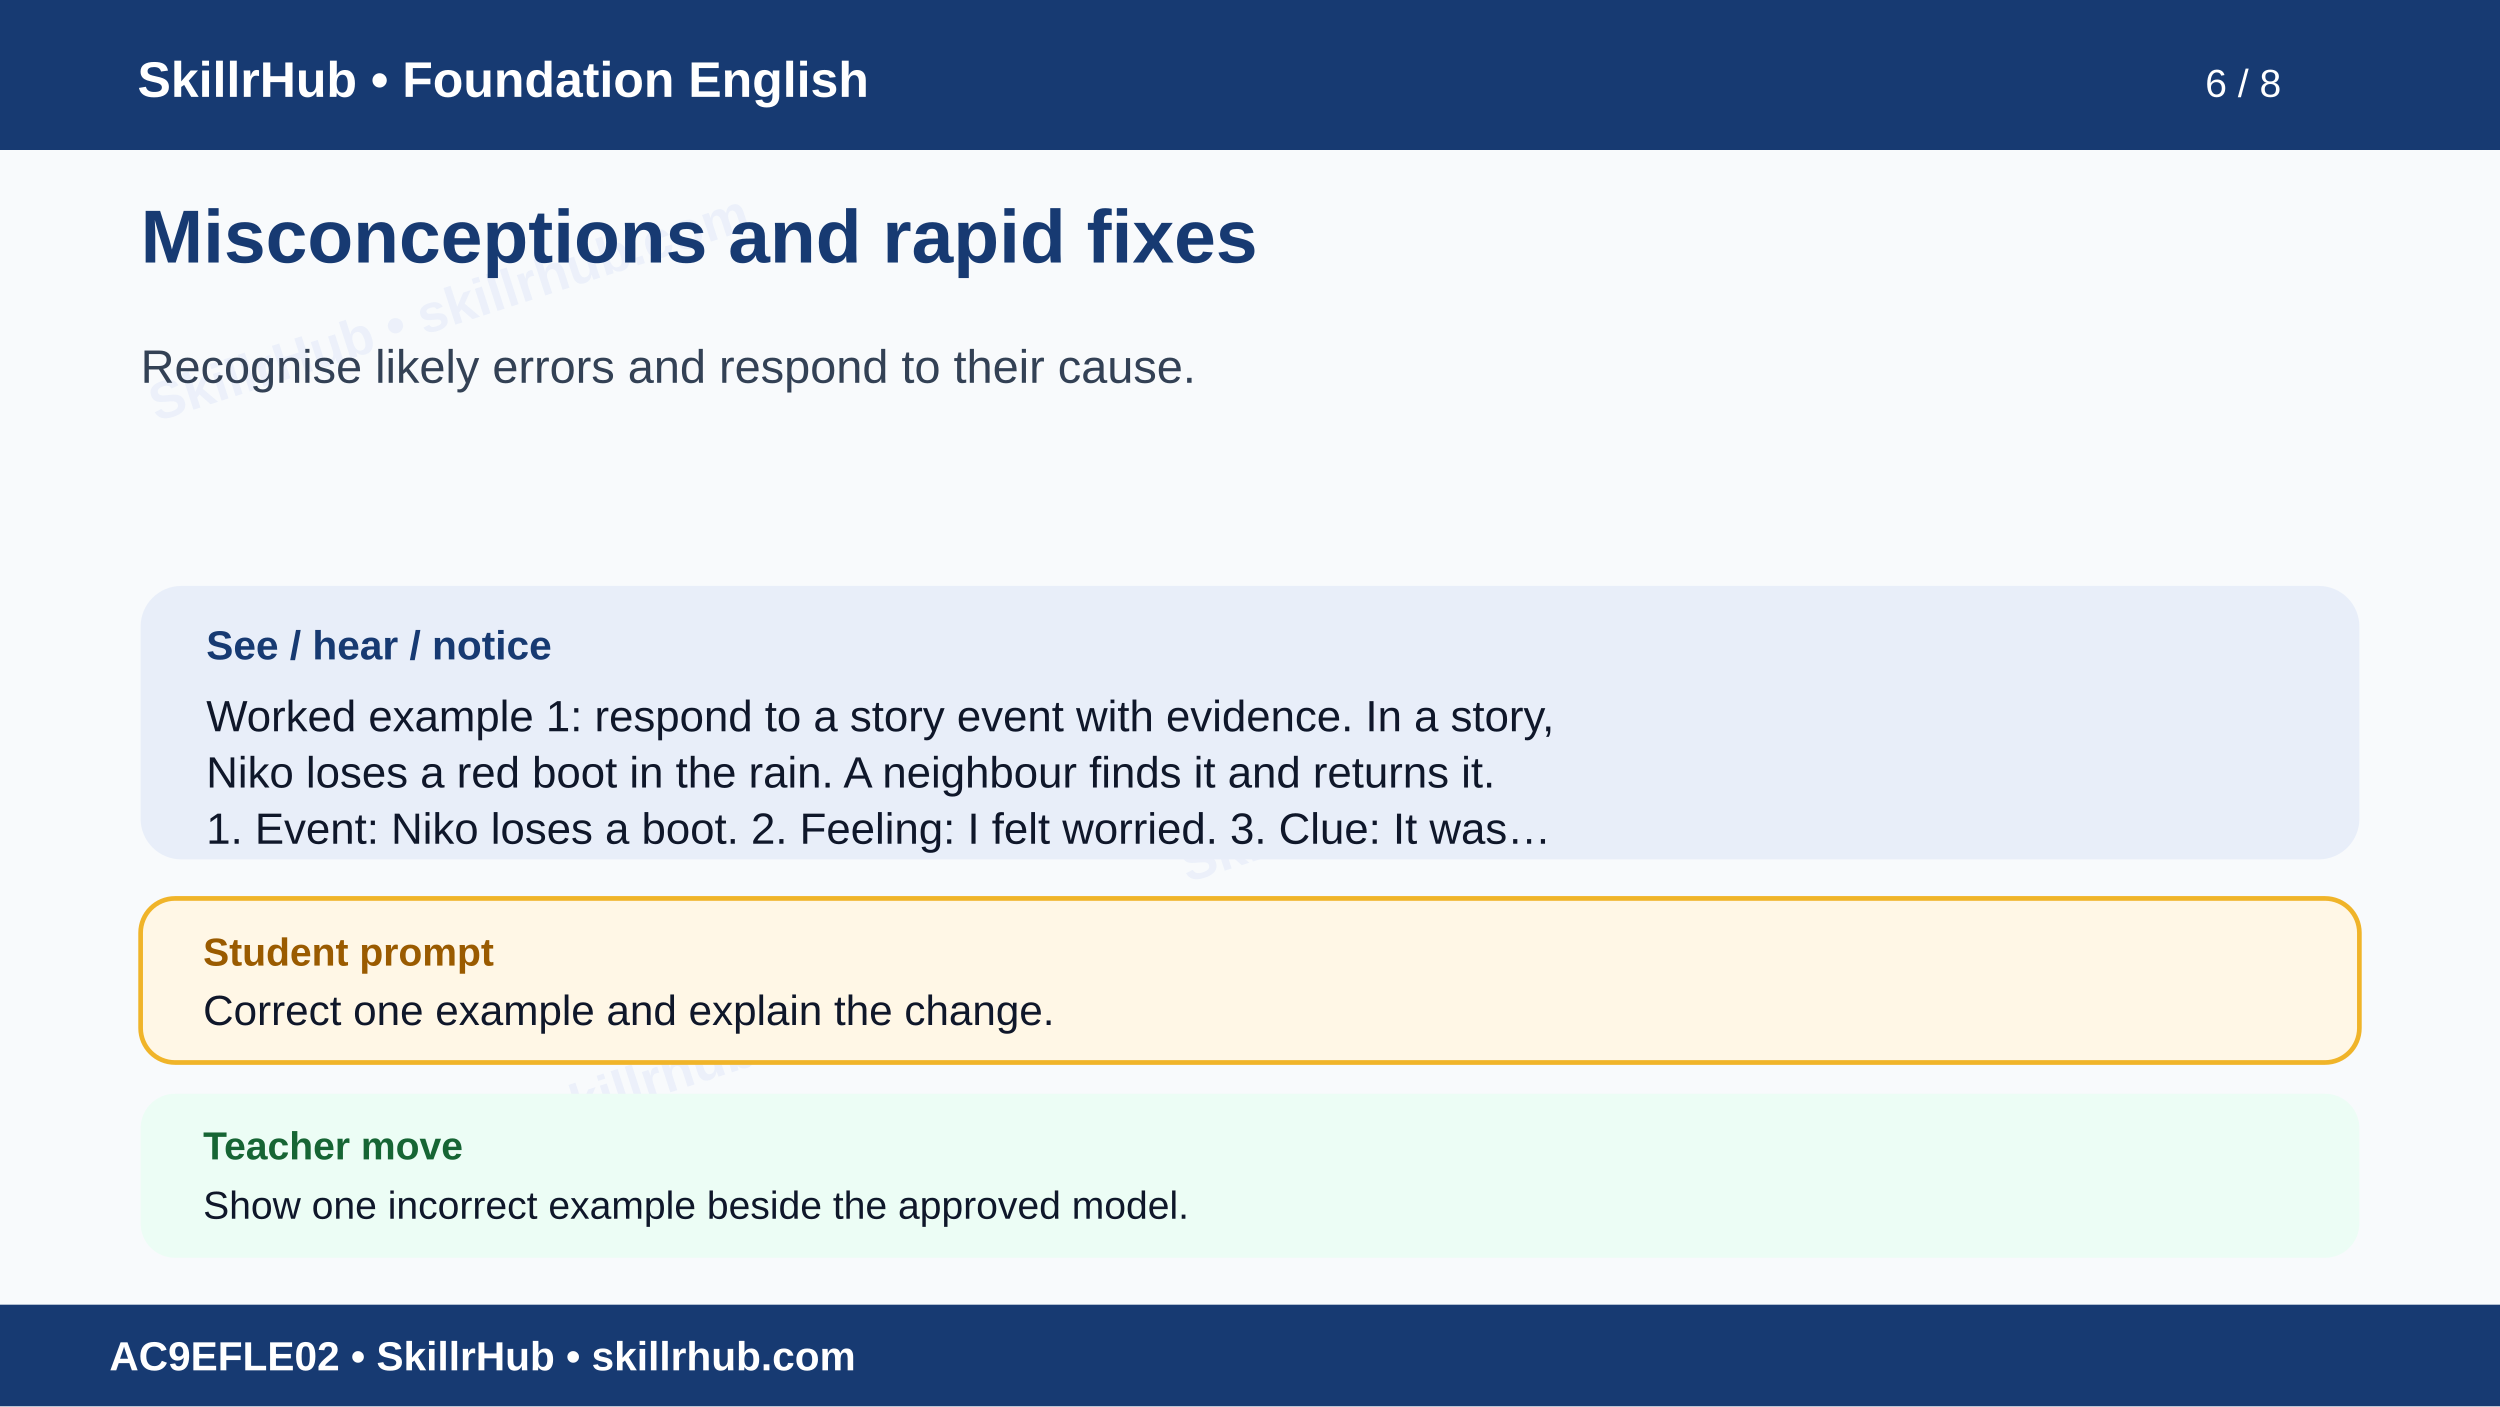
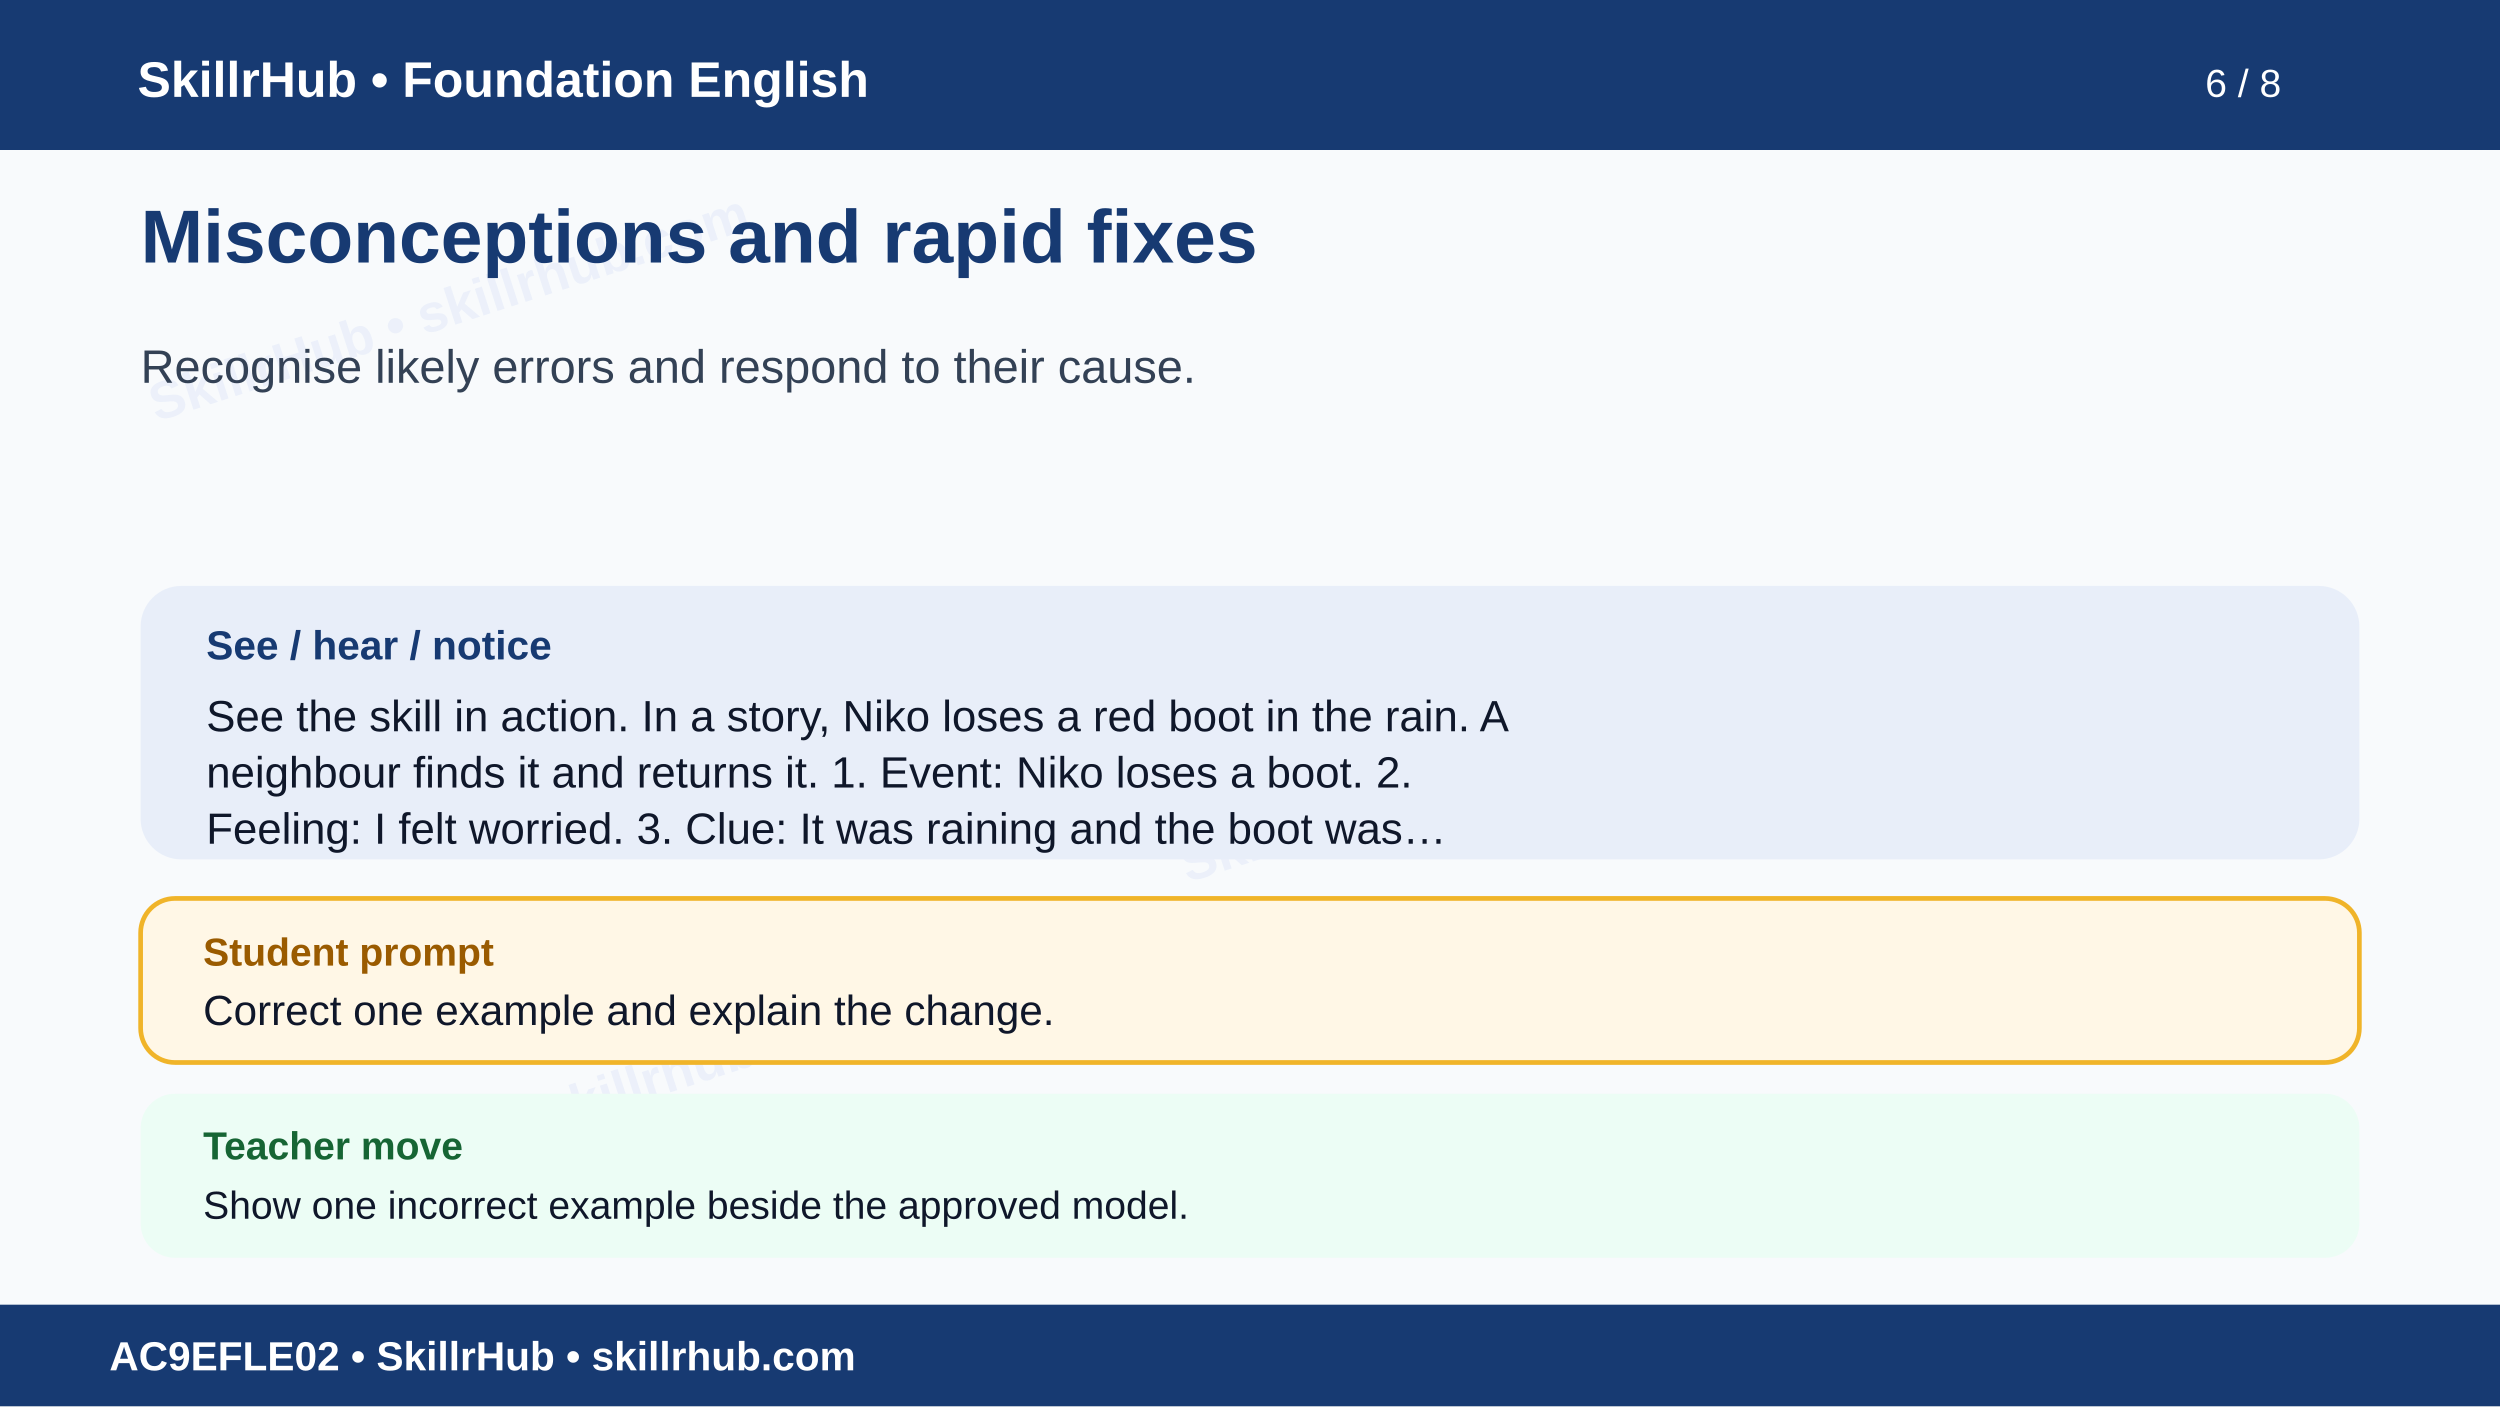
<svg xmlns="http://www.w3.org/2000/svg" width="1600" height="900" viewBox="0 0 1600 900" role="img" aria-labelledby="t d">
  <rect width="1600" height="900" fill="#f8fafc" />
  <g opacity=".055" fill="#1d4ed8" font-family="Arial" font-size="34" font-weight="700">
    <text x="100" y="270" transform="rotate(-18 100 270)">SkillrHub • skillrhub.com</text>
    <text x="760" y="565" transform="rotate(-18 760 565)">SkillrHub • skillrhub.com</text>
    <text x="180" y="780" transform="rotate(-18 180 780)">SkillrHub • skillrhub.com</text>
  </g>
  <rect width="1600" height="96" fill="#173a72" />
  <text x="88" y="62" fill="#fff" font-family="Arial" font-size="32" font-weight="700">SkillrHub • Foundation English</text>
  <text x="1460" y="62" text-anchor="end" fill="#fff" font-family="Arial" font-size="25">6 / 8</text>
  <text x="90" y="168" fill="#173a72" font-family="Arial,Helvetica,sans-serif" font-size="48" font-weight="700">Misconceptions and rapid fixes</text>
  <text x="90" y="245" fill="#334155" font-family="Arial,Helvetica,sans-serif" font-size="30" font-weight="400">Recognise likely errors and respond to their cause.</text>
  <rect x="90" y="375" width="1420" height="175" rx="26" fill="#e8eef9" />
  <text x="132" y="422" fill="#173a72" font-family="Arial" font-size="26" font-weight="700">See / hear / notice</text>
-   <text x="132" y="468" fill="#0f172a" font-family="Arial,Helvetica,sans-serif" font-size="28" font-weight="400">Worked example 1: respond to a story event with evidence. In a story,</text>
-   <text x="132" y="504" fill="#0f172a" font-family="Arial,Helvetica,sans-serif" font-size="28" font-weight="400">Niko loses a red boot in the rain. A neighbour finds it and returns it.</text>
-   <text x="132" y="540" fill="#0f172a" font-family="Arial,Helvetica,sans-serif" font-size="28" font-weight="400">1. Event: Niko loses a boot. 2. Feeling: I felt worried. 3. Clue: It was…</text>
+   <text x="132" y="468" fill="#0f172a" font-family="Arial,Helvetica,sans-serif" font-size="28" font-weight="400">See the skill in action. In a story, Niko loses a red boot in the rain. A</text>
+   <text x="132" y="504" fill="#0f172a" font-family="Arial,Helvetica,sans-serif" font-size="28" font-weight="400">neighbour finds it and returns it. 1. Event: Niko loses a boot. 2.</text>
+   <text x="132" y="540" fill="#0f172a" font-family="Arial,Helvetica,sans-serif" font-size="28" font-weight="400">Feeling: I felt worried. 3. Clue: It was raining and the boot was…</text>
  <rect x="90" y="575" width="1420" height="105" rx="22" fill="#fff7e6" stroke="#f0b429" stroke-width="3" />
  <text x="130" y="618" fill="#9a5b00" font-family="Arial" font-size="25" font-weight="700">Student prompt</text>
  <text x="130" y="656" fill="#0f172a" font-family="Arial,Helvetica,sans-serif" font-size="27" font-weight="400">Correct one example and explain the change.</text>
  <rect x="90" y="700" width="1420" height="105" rx="22" fill="#ecfdf5" />
  <text x="130" y="742" fill="#166534" font-family="Arial" font-size="25" font-weight="700">Teacher move</text>
  <text x="130" y="780" fill="#0f172a" font-family="Arial,Helvetica,sans-serif" font-size="25" font-weight="400">Show one incorrect example beside the approved model.</text>
  <rect y="835" width="1600" height="65" fill="#173a72" />
  <text x="70" y="877" fill="#fff" font-family="Arial" font-size="26" font-weight="700">AC9EFLE02 • SkillrHub • skillrhub.com</text>
</svg>
